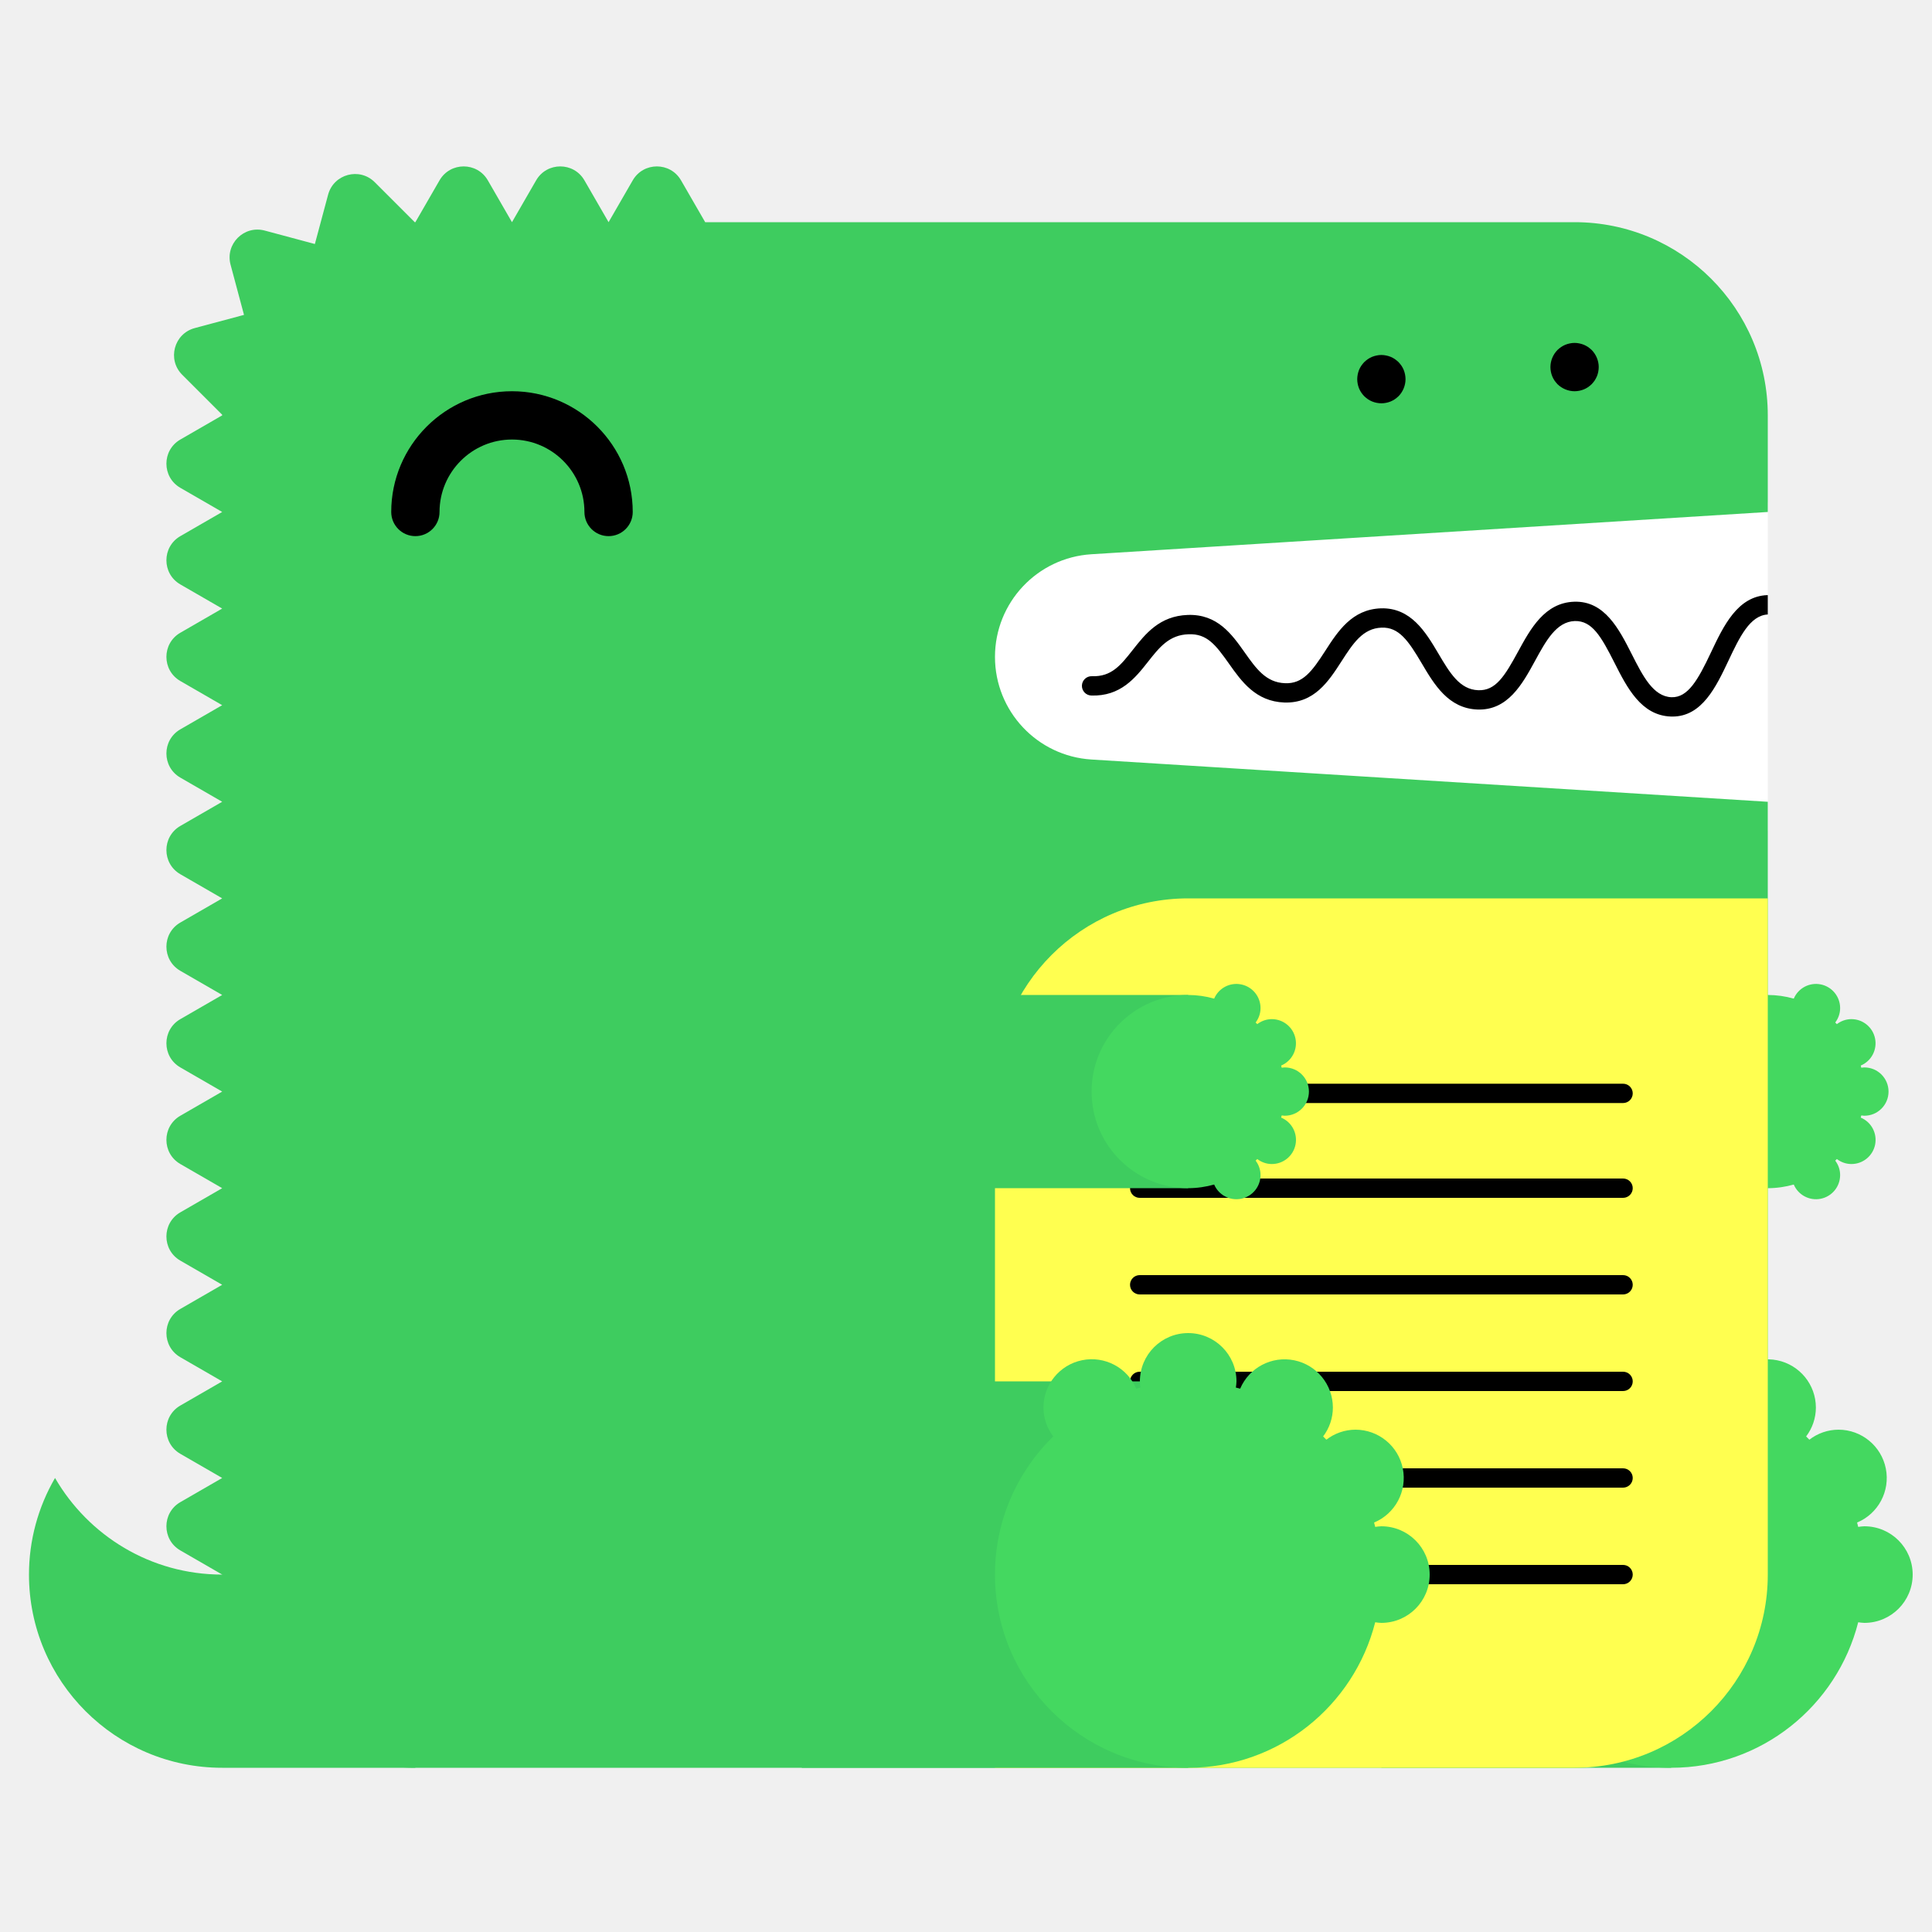
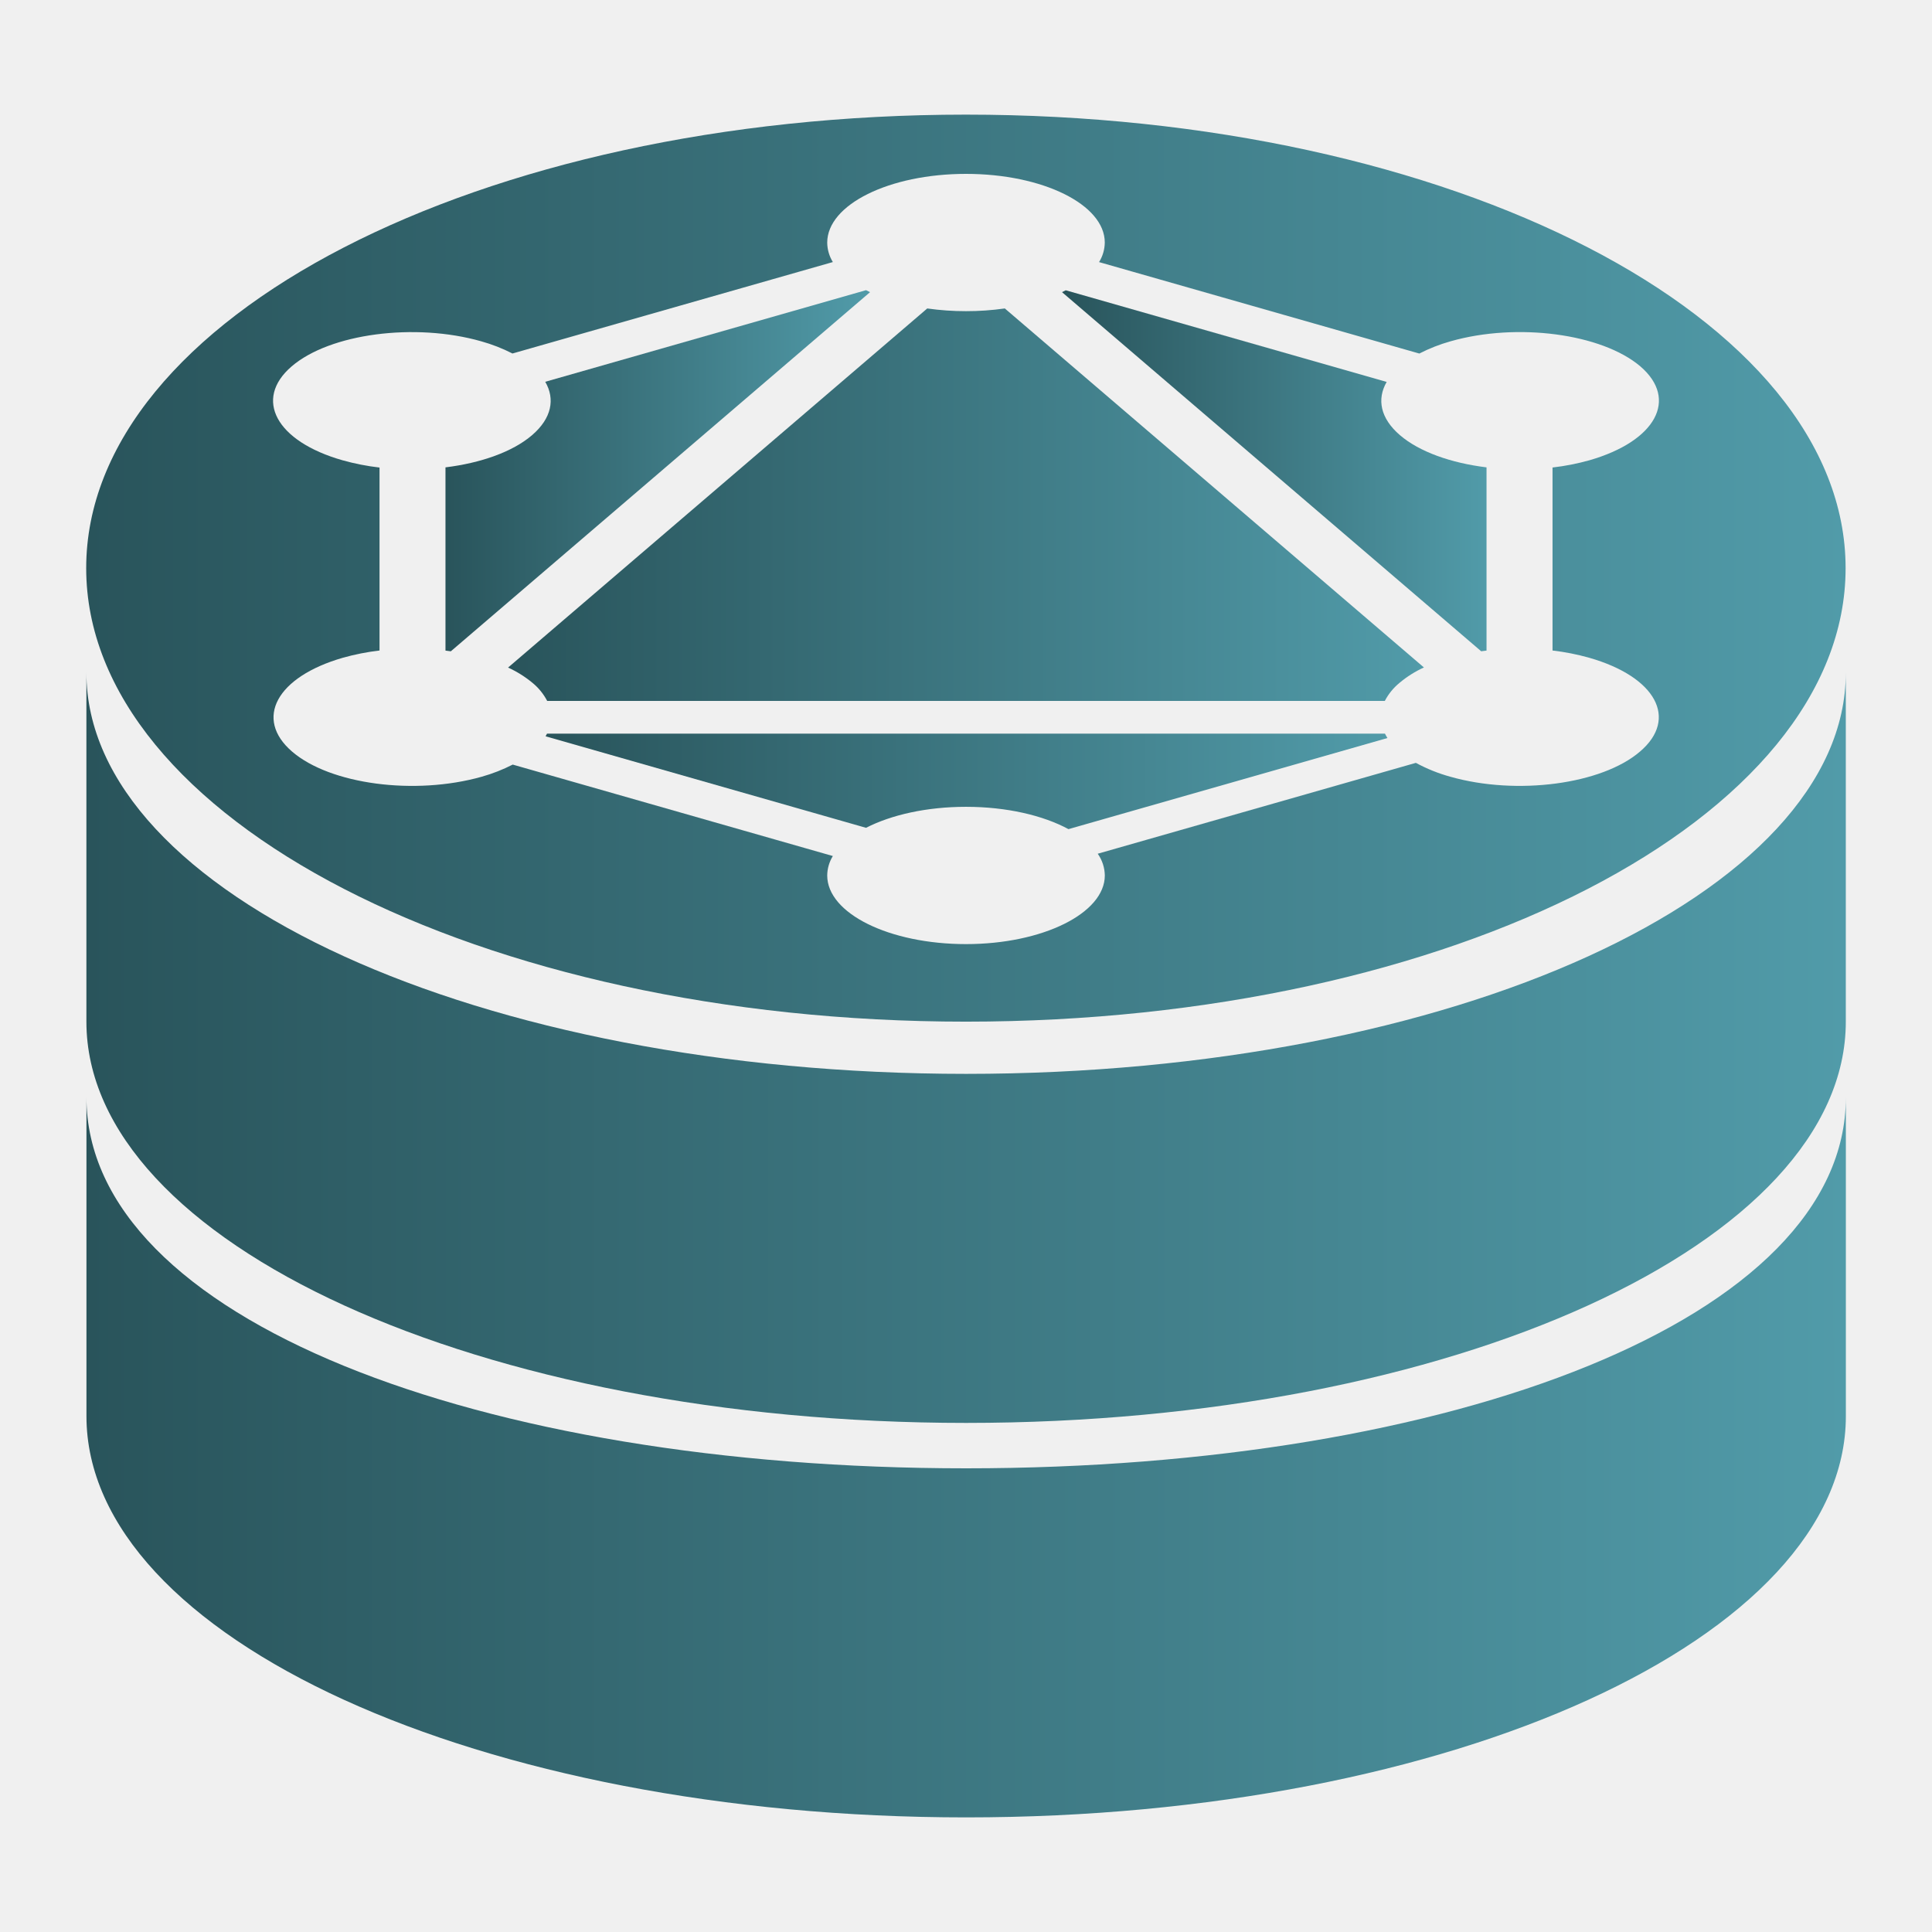
- <svg xmlns="http://www.w3.org/2000/svg" width="200" height="200" viewBox="0 0 200 200">
-   <g fill="none" fill-rule="evenodd">
-     <path fill="#FFF" d="M99 52h84v34H99z" />
-     <path d="M23 163c-7.398 0-13.843-4.027-17.303-10A19.886 19.886 0 0 0 3 163c0 11.046 8.954 20 20 20h20v-20H23z" fill="#3ECC5F" />
-     <path d="M112.98 57.376L183 53V43c0-11.046-8.954-20-20-20H73l-2.5-4.33c-1.112-1.925-3.889-1.925-5 0L63 23l-2.5-4.33c-1.111-1.925-3.889-1.925-5 0L53 23l-2.5-4.33c-1.111-1.925-3.889-1.925-5 0L43 23c-.022 0-.042.003-.065.003l-4.142-4.141c-1.57-1.571-4.252-.853-4.828 1.294l-1.369 5.104-5.192-1.392c-2.148-.575-4.111 1.389-3.535 3.536l1.39 5.193-5.102 1.367c-2.148.576-2.867 3.259-1.296 4.83l4.142 4.142c0 .021-.003.042-.003.064l-4.33 2.5c-1.925 1.111-1.925 3.889 0 5L23 53l-4.33 2.5c-1.925 1.111-1.925 3.889 0 5L23 63l-4.33 2.5c-1.925 1.111-1.925 3.889 0 5L23 73l-4.33 2.5c-1.925 1.111-1.925 3.889 0 5L23 83l-4.33 2.5c-1.925 1.111-1.925 3.889 0 5L23 93l-4.33 2.5c-1.925 1.111-1.925 3.889 0 5L23 103l-4.33 2.5c-1.925 1.111-1.925 3.889 0 5L23 113l-4.33 2.5c-1.925 1.111-1.925 3.889 0 5L23 123l-4.33 2.5c-1.925 1.111-1.925 3.889 0 5L23 133l-4.33 2.5c-1.925 1.111-1.925 3.889 0 5L23 143l-4.33 2.5c-1.925 1.111-1.925 3.889 0 5L23 153l-4.33 2.5c-1.925 1.111-1.925 3.889 0 5L23 163c0 11.046 8.954 20 20 20h120c11.046 0 20-8.954 20-20V83l-70.02-4.376A10.645 10.645 0 0 1 103 68c0-5.621 4.37-10.273 9.98-10.624" fill="#3ECC5F" />
-     <path fill="#3ECC5F" d="M143 183h30v-40h-30z" />
-     <path d="M193 158c-.219 0-.428.037-.639.064-.038-.15-.074-.301-.116-.451A5 5 0 0 0 190.32 148a4.96 4.96 0 0 0-3.016 1.036 26.531 26.531 0 0 0-.335-.336 4.955 4.955 0 0 0 1.011-2.987 5 5 0 0 0-9.599-1.959c-.148-.042-.297-.077-.445-.115.027-.211.064-.42.064-.639a5 5 0 0 0-5-5 5 5 0 0 0-5 5c0 .219.037.428.064.639-.148.038-.297.073-.445.115a4.998 4.998 0 0 0-9.599 1.959c0 1.125.384 2.151 1.011 2.987-3.717 3.632-6.031 8.693-6.031 14.3 0 11.046 8.954 20 20 20 9.339 0 17.16-6.41 19.361-15.064.211.027.42.064.639.064a5 5 0 0 0 5-5 5 5 0 0 0-5-5" fill="#44D860" />
-     <path fill="#3ECC5F" d="M153 123h30v-20h-30z" />
-     <path d="M193 115.5a2.5 2.5 0 1 0 0-5c-.109 0-.214.019-.319.032-.02-.075-.037-.15-.058-.225a2.501 2.501 0 0 0-.963-4.807c-.569 0-1.088.197-1.508.518a6.653 6.653 0 0 0-.168-.168c.314-.417.506-.931.506-1.494a2.5 2.5 0 0 0-4.8-.979A9.987 9.987 0 0 0 183 103c-5.522 0-10 4.478-10 10s4.478 10 10 10c.934 0 1.833-.138 2.69-.377a2.5 2.5 0 0 0 4.8-.979c0-.563-.192-1.077-.506-1.494.057-.055.113-.111.168-.168.42.321.939.518 1.508.518a2.5 2.5 0 0 0 .963-4.807c.021-.074.038-.15.058-.225.105.013.21.032.319.032" fill="#44D860" />
-     <path d="M63 55.5a2.5 2.5 0 0 1-2.5-2.5c0-4.136-3.364-7.5-7.5-7.5s-7.5 3.364-7.5 7.5a2.5 2.5 0 1 1-5 0c0-6.893 5.607-12.5 12.5-12.5S65.5 46.107 65.5 53a2.5 2.5 0 0 1-2.5 2.5" fill="#000" />
-     <path d="M103 183h60c11.046 0 20-8.954 20-20V93h-60c-11.046 0-20 8.954-20 20v70z" fill="#FFFF50" />
-     <path d="M168.02 124h-50.04a1 1 0 1 1 0-2h50.04a1 1 0 1 1 0 2m0 20h-50.04a1 1 0 1 1 0-2h50.04a1 1 0 1 1 0 2m0 20h-50.04a1 1 0 1 1 0-2h50.04a1 1 0 1 1 0 2m0-49.814h-50.04a1 1 0 1 1 0-2h50.04a1 1 0 1 1 0 2m0 19.814h-50.04a1 1 0 1 1 0-2h50.04a1 1 0 1 1 0 2m0 20h-50.04a1 1 0 1 1 0-2h50.04a1 1 0 1 1 0 2M183 61.611c-.012 0-.022-.006-.034-.005-3.09.105-4.552 3.196-5.842 5.923-1.346 2.85-2.387 4.703-4.093 4.647-1.889-.068-2.969-2.202-4.113-4.46-1.314-2.594-2.814-5.536-5.963-5.426-3.046.104-4.513 2.794-5.807 5.167-1.377 2.528-2.314 4.065-4.121 3.994-1.927-.07-2.951-1.805-4.136-3.813-1.321-2.236-2.848-4.75-5.936-4.664-2.994.103-4.465 2.385-5.763 4.4-1.373 2.13-2.335 3.428-4.165 3.351-1.973-.07-2.992-1.51-4.171-3.177-1.324-1.873-2.816-3.993-5.895-3.89-2.928.1-4.399 1.97-5.696 3.618-1.232 1.564-2.194 2.802-4.229 2.724a1 1 0 0 0-.072 2c3.017.101 4.545-1.8 5.872-3.487 1.177-1.496 2.193-2.787 4.193-2.855 1.926-.082 2.829 1.115 4.195 3.045 1.297 1.834 2.769 3.914 5.731 4.021 3.103.104 4.596-2.215 5.918-4.267 1.182-1.834 2.202-3.417 4.15-3.484 1.793-.067 2.769 1.35 4.145 3.681 1.297 2.197 2.766 4.686 5.787 4.796 3.125.108 4.634-2.62 5.949-5.035 1.139-2.088 2.214-4.06 4.119-4.126 1.793-.042 2.728 1.595 4.111 4.33 1.292 2.553 2.757 5.445 5.825 5.556l.169.003c3.064 0 4.518-3.075 5.805-5.794 1.139-2.41 2.217-4.68 4.067-4.773v-2z" fill="#000" />
-     <path fill="#3ECC5F" d="M83 183h40v-40H83z" />
-     <path d="M143 158c-.219 0-.428.037-.639.064-.038-.15-.074-.301-.116-.451A5 5 0 0 0 140.32 148a4.96 4.96 0 0 0-3.016 1.036 26.531 26.531 0 0 0-.335-.336 4.955 4.955 0 0 0 1.011-2.987 5 5 0 0 0-9.599-1.959c-.148-.042-.297-.077-.445-.115.027-.211.064-.42.064-.639a5 5 0 0 0-5-5 5 5 0 0 0-5 5c0 .219.037.428.064.639-.148.038-.297.073-.445.115a4.998 4.998 0 0 0-9.599 1.959c0 1.125.384 2.151 1.011 2.987-3.717 3.632-6.031 8.693-6.031 14.3 0 11.046 8.954 20 20 20 9.339 0 17.16-6.41 19.361-15.064.211.027.42.064.639.064a5 5 0 0 0 5-5 5 5 0 0 0-5-5" fill="#44D860" />
-     <path fill="#3ECC5F" d="M83 123h40v-20H83z" />
-     <path d="M133 115.5a2.5 2.5 0 1 0 0-5c-.109 0-.214.019-.319.032-.02-.075-.037-.15-.058-.225a2.501 2.501 0 0 0-.963-4.807c-.569 0-1.088.197-1.508.518a6.653 6.653 0 0 0-.168-.168c.314-.417.506-.931.506-1.494a2.5 2.5 0 0 0-4.8-.979A9.987 9.987 0 0 0 123 103c-5.522 0-10 4.478-10 10s4.478 10 10 10c.934 0 1.833-.138 2.69-.377a2.5 2.5 0 0 0 4.8-.979c0-.563-.192-1.077-.506-1.494.057-.055.113-.111.168-.168.42.321.939.518 1.508.518a2.5 2.5 0 0 0 .963-4.807c.021-.074.038-.15.058-.225.105.013.21.032.319.032" fill="#44D860" />
-     <path d="M143 41.75c-.16 0-.33-.02-.49-.05a2.52 2.52 0 0 1-.47-.14c-.15-.06-.29-.14-.431-.23-.13-.09-.259-.2-.38-.31-.109-.12-.219-.24-.309-.38s-.17-.28-.231-.43a2.619 2.619 0 0 1-.189-.96c0-.16.02-.33.05-.49.03-.16.08-.31.139-.47.061-.15.141-.29.231-.43.09-.13.2-.26.309-.38.121-.11.25-.22.38-.31.141-.09.281-.17.431-.23.149-.06.31-.11.47-.14.32-.07.65-.07.98 0 .159.03.32.08.47.14.149.06.29.14.43.23.13.09.259.2.38.31.11.12.22.25.31.38.09.14.17.28.23.43.06.16.11.31.14.47.029.16.05.33.05.49 0 .66-.271 1.31-.73 1.77-.121.11-.25.22-.38.31-.14.09-.281.17-.43.23a2.565 2.565 0 0 1-.96.19m20-1.25c-.66 0-1.3-.27-1.771-.73a3.802 3.802 0 0 1-.309-.38c-.09-.14-.17-.28-.231-.43a2.619 2.619 0 0 1-.189-.96c0-.66.27-1.3.729-1.77.121-.11.25-.22.38-.31.141-.09.281-.17.431-.23.149-.06.31-.11.47-.14.32-.07.66-.07.98 0 .159.03.32.08.47.14.149.06.29.14.43.23.13.09.259.2.38.31.459.47.73 1.11.73 1.77 0 .16-.021.33-.05.49-.03.16-.08.32-.14.47-.07.15-.14.29-.23.43-.09.13-.2.26-.31.38-.121.11-.25.22-.38.31-.14.09-.281.17-.43.23a2.565 2.565 0 0 1-.96.19" fill="#000" />
+ <svg xmlns="http://www.w3.org/2000/svg" xmlns:xlink="http://www.w3.org/1999/xlink" id="Layer_1" data-name="Layer 1" viewBox="0 0 1500 1500">
+   <defs>
+     <style>
+       .cls-1 {
+         fill: url(#New_Gradient_Swatch);
+       }
+ 
+       .cls-2 {
+         fill: url(#New_Gradient_Swatch-2);
+       }
+ 
+       .cls-3 {
+         fill: url(#New_Gradient_Swatch-3);
+       }
+ 
+       .cls-4 {
+         fill: url(#New_Gradient_Swatch-4);
+       }
+ 
+       .cls-5 {
+         fill: url(#New_Gradient_Swatch-5);
+       }
+ 
+       .cls-6 {
+         fill: url(#New_Gradient_Swatch-6);
+       }
+ 
+       .cls-7 {
+         fill: url(#New_Gradient_Swatch-7);
+       }
+     </style>
+     <linearGradient id="New_Gradient_Swatch" data-name="New Gradient Swatch" x1="824.53" y1="365.51" x2="1154.13" y2="365.51" gradientUnits="userSpaceOnUse">
+       <stop offset="0" stop-color="#29545b" />
+       <stop offset="1" stop-color="#519ba9" />
+     </linearGradient>
+     <linearGradient id="New_Gradient_Swatch-2" x1="423.59" y1="606.67" x2="1077.21" y2="606.67" xlink:href="#New_Gradient_Swatch" />
+     <linearGradient id="New_Gradient_Swatch-3" x1="394.47" y1="391.87" x2="1105.53" y2="391.87" xlink:href="#New_Gradient_Swatch" />
+     <linearGradient id="New_Gradient_Swatch-4" x1="345.87" y1="365.48" x2="675.51" y2="365.48" xlink:href="#New_Gradient_Swatch" />
+     <linearGradient id="New_Gradient_Swatch-5" x1="66.88" y1="441.1" x2="1432.96" y2="441.1" xlink:href="#New_Gradient_Swatch" />
+     <linearGradient id="New_Gradient_Swatch-6" x1="67.08" y1="813.47" x2="1433.08" y2="813.47" xlink:href="#New_Gradient_Swatch" />
+     <linearGradient id="New_Gradient_Swatch-7" x1="67.08" y1="1131.45" x2="1433.12" y2="1131.45" xlink:href="#New_Gradient_Swatch" />
+   </defs>
+   <g>
+     <path class="cls-1" d="M1154.13,505.11V362.86c-27.42-3.38-52.13-12-67.3-25.07s-17.95-27.87-10.22-41.26L827.45,225.37c-1,.49-1.93,1-2.92,1.44L1150,505.65Q1152.06,505.37,1154.13,505.11Z" />
+     <path class="cls-2" d="M424.7,569.6c-.34.69-.71,1.38-1.11,2.06l248.8,71.05c19.59-10.05,47.1-16.3,77.61-16.3,31.54,0,59.88,6.68,79.57,17.33L1077.21,573a36.74,36.74,0,0,1-1.94-3.42Z" />
+     <path class="cls-3" d="M413.48,530.21a44.94,44.94,0,0,1,11.36,14h650.33a44.9,44.9,0,0,1,11.35-14,83.72,83.72,0,0,1,19-12L780.14,239.48A212.94,212.94,0,0,1,750,241.59a213.6,213.6,0,0,1-30.08-2.1L394.47,518.29A85.45,85.45,0,0,1,413.48,530.21Z" />
+     <path class="cls-4" d="M675.51,226.83c-1.06-.5-2.1-1-3.12-1.54L423.32,296.42c7.81,13.42,5,28.32-10.15,41.37s-39.88,21.69-67.3,25.07V505.12c1.39.17,2.78.36,4.15.55Z" />
+     <path class="cls-5" d="M749.92,793.21c377.23,0,683-157.65,683-352.11S1127.15,89,749.92,89s-683,157.65-683,352.11S372.69,793.21,749.92,793.21ZM226.39,284.5C256,259,322.09,250.29,373.65,265a130.83,130.83,0,0,1,24.23,9.46l248.74-71a29.31,29.31,0,0,1-4.37-15.09C642.25,158.82,690.41,135,750,135s107.75,23.82,107.75,53.29a29.39,29.39,0,0,1-4.44,15.2l248.65,71a130.3,130.3,0,0,1,24.39-9.55c51.56-14.66,117.32-5.95,147.26,19.55,29.64,25.5,12,58-39.52,72.84a183.67,183.67,0,0,1-28.71,5.64V505.06a183.8,183.8,0,0,1,28.41,5.6c51.86,14.81,69.46,47.34,39.51,72.84-29.63,25.5-95.7,34.21-147.26,19.55a125.7,125.7,0,0,1-26.76-10.77l-247,70.55a30.08,30.08,0,0,1,5.5,16.88C857.75,709,809.59,733,750,733s-107.75-23.82-107.75-53.29a29.31,29.31,0,0,1,4.37-15.09l-248.54-71A131.19,131.19,0,0,1,374,603.05c-51.87,14.66-117.63,6-147.26-19.55s-12-58,39.51-72.84a185.24,185.24,0,0,1,28.41-5.61V363a183.67,183.67,0,0,1-28.71-5.64C214.35,342.68,196.75,310,226.39,284.5Z" />
+     <path class="cls-6" d="M750.08,833.75c-377.19,0-683-139.49-683-311.56v271c0,172.07,305.81,311.56,683,311.56s683-139.49,683-311.56v-271C1433.08,694.26,1127.27,833.75,750.08,833.75Z" />
+     <path class="cls-7" d="M750.12,1140c-377.23,0-683-116-683-288.1l0,247.56c0,172.07,305.81,311.56,683,311.56s683-139.49,683-311.56V851.91C1433.12,1024,1127.35,1140,750.12,1140Z" />
  </g>
</svg>
